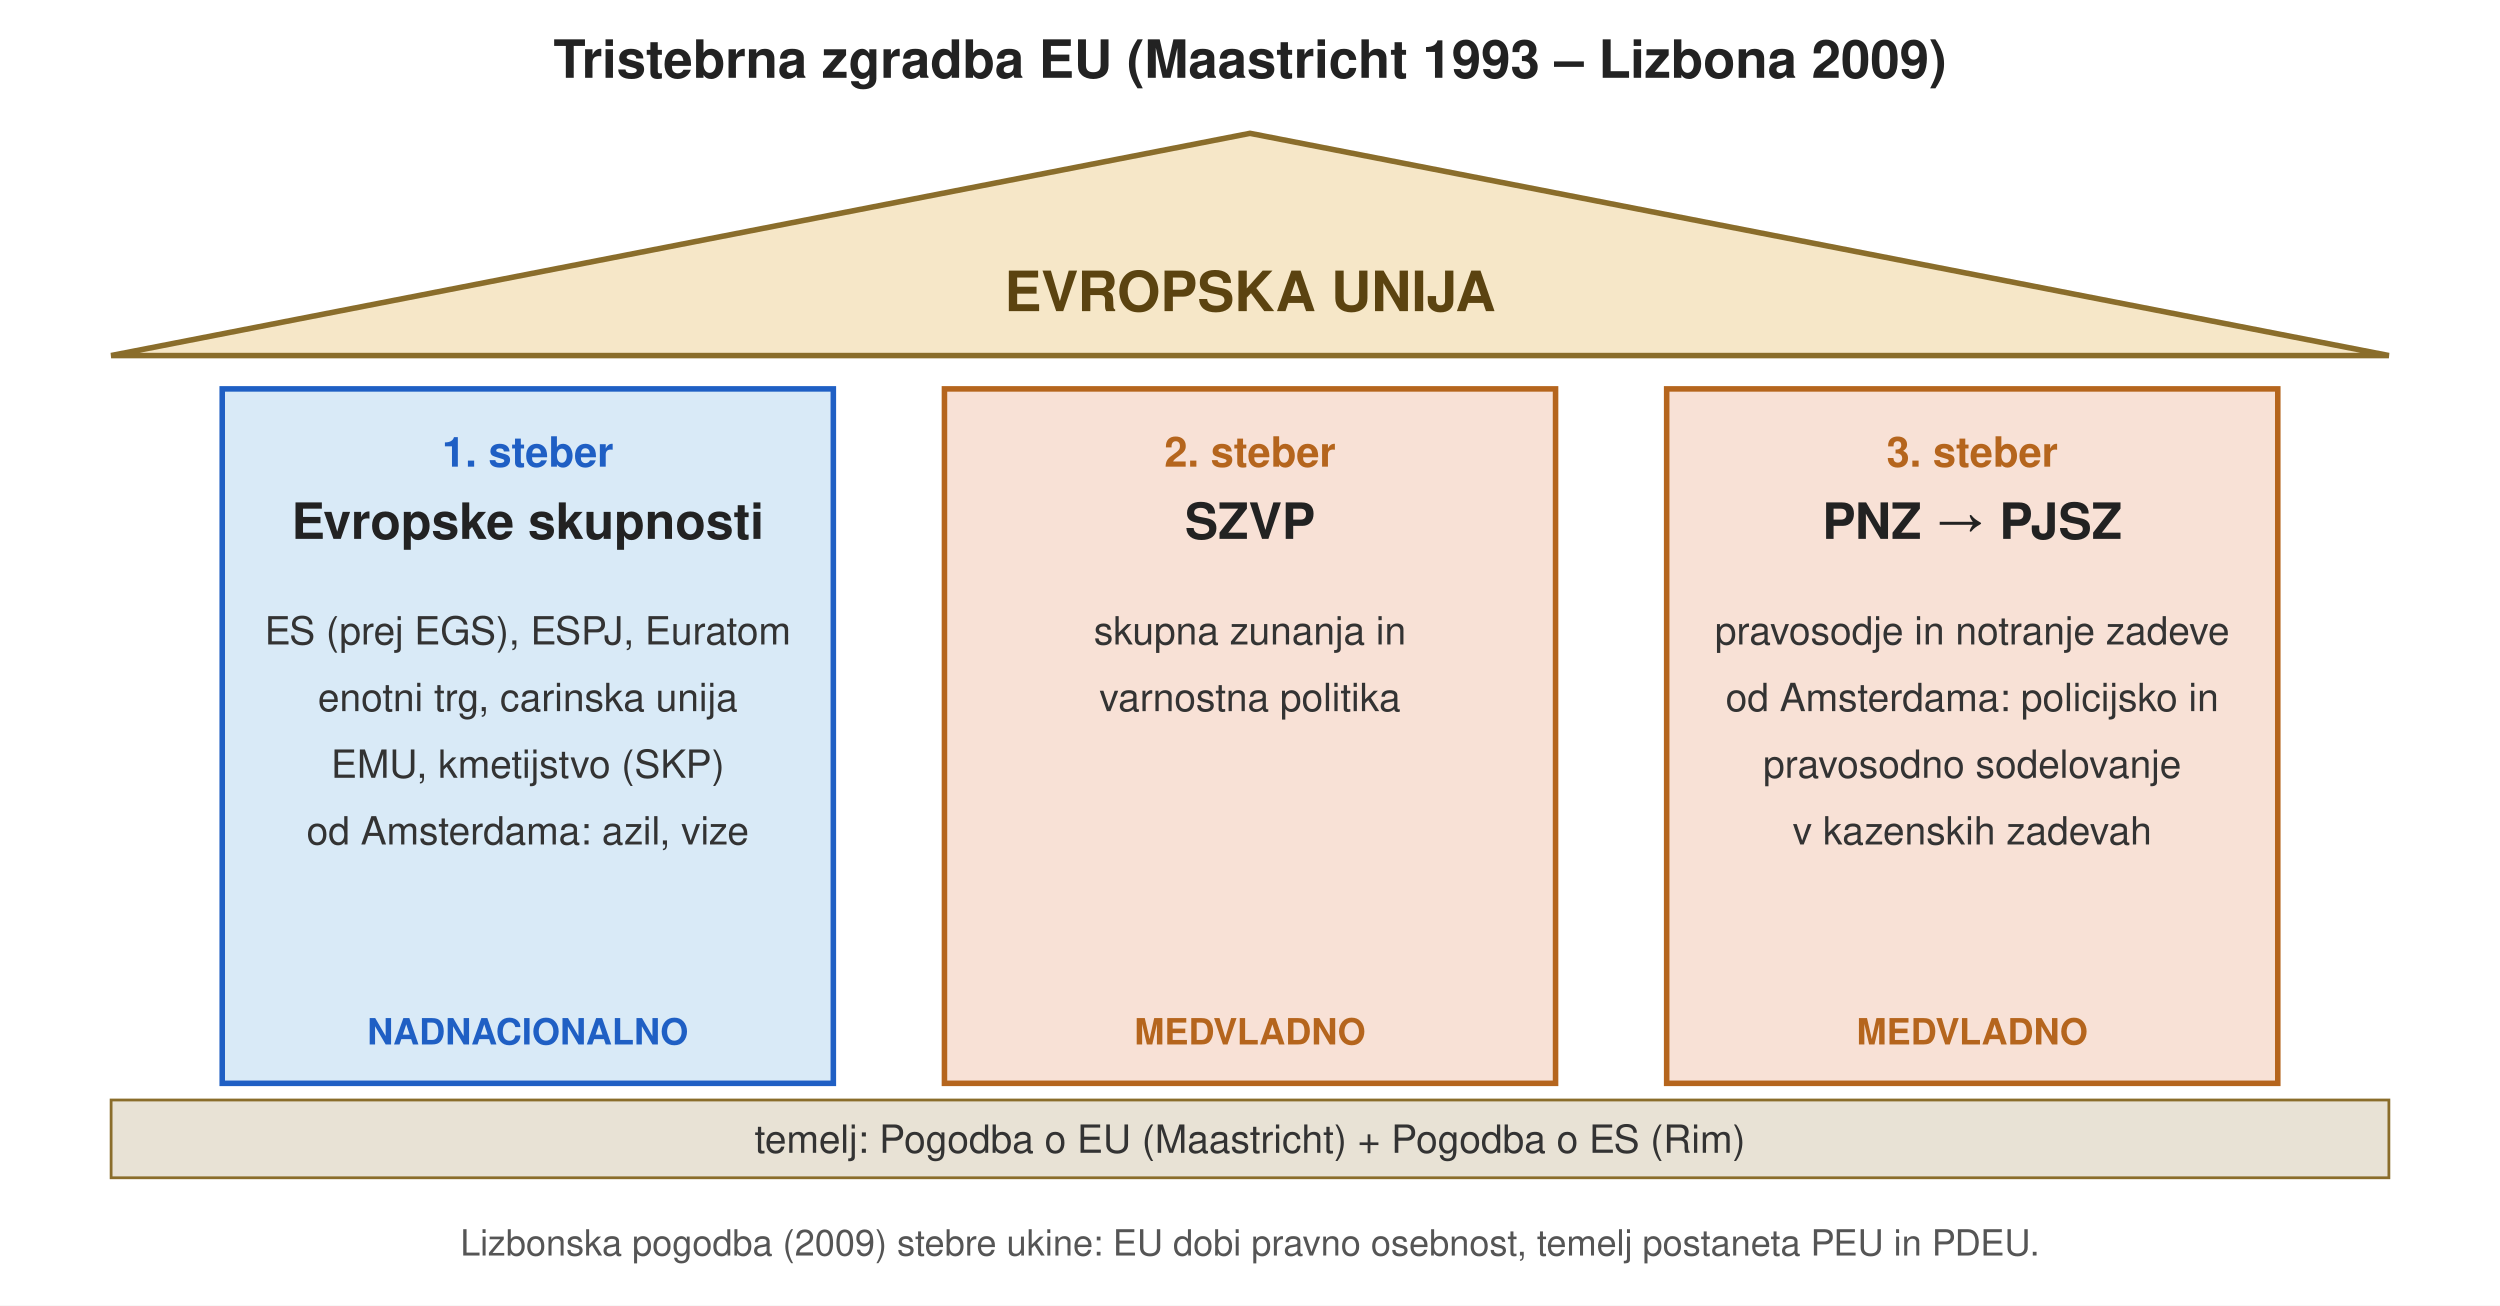
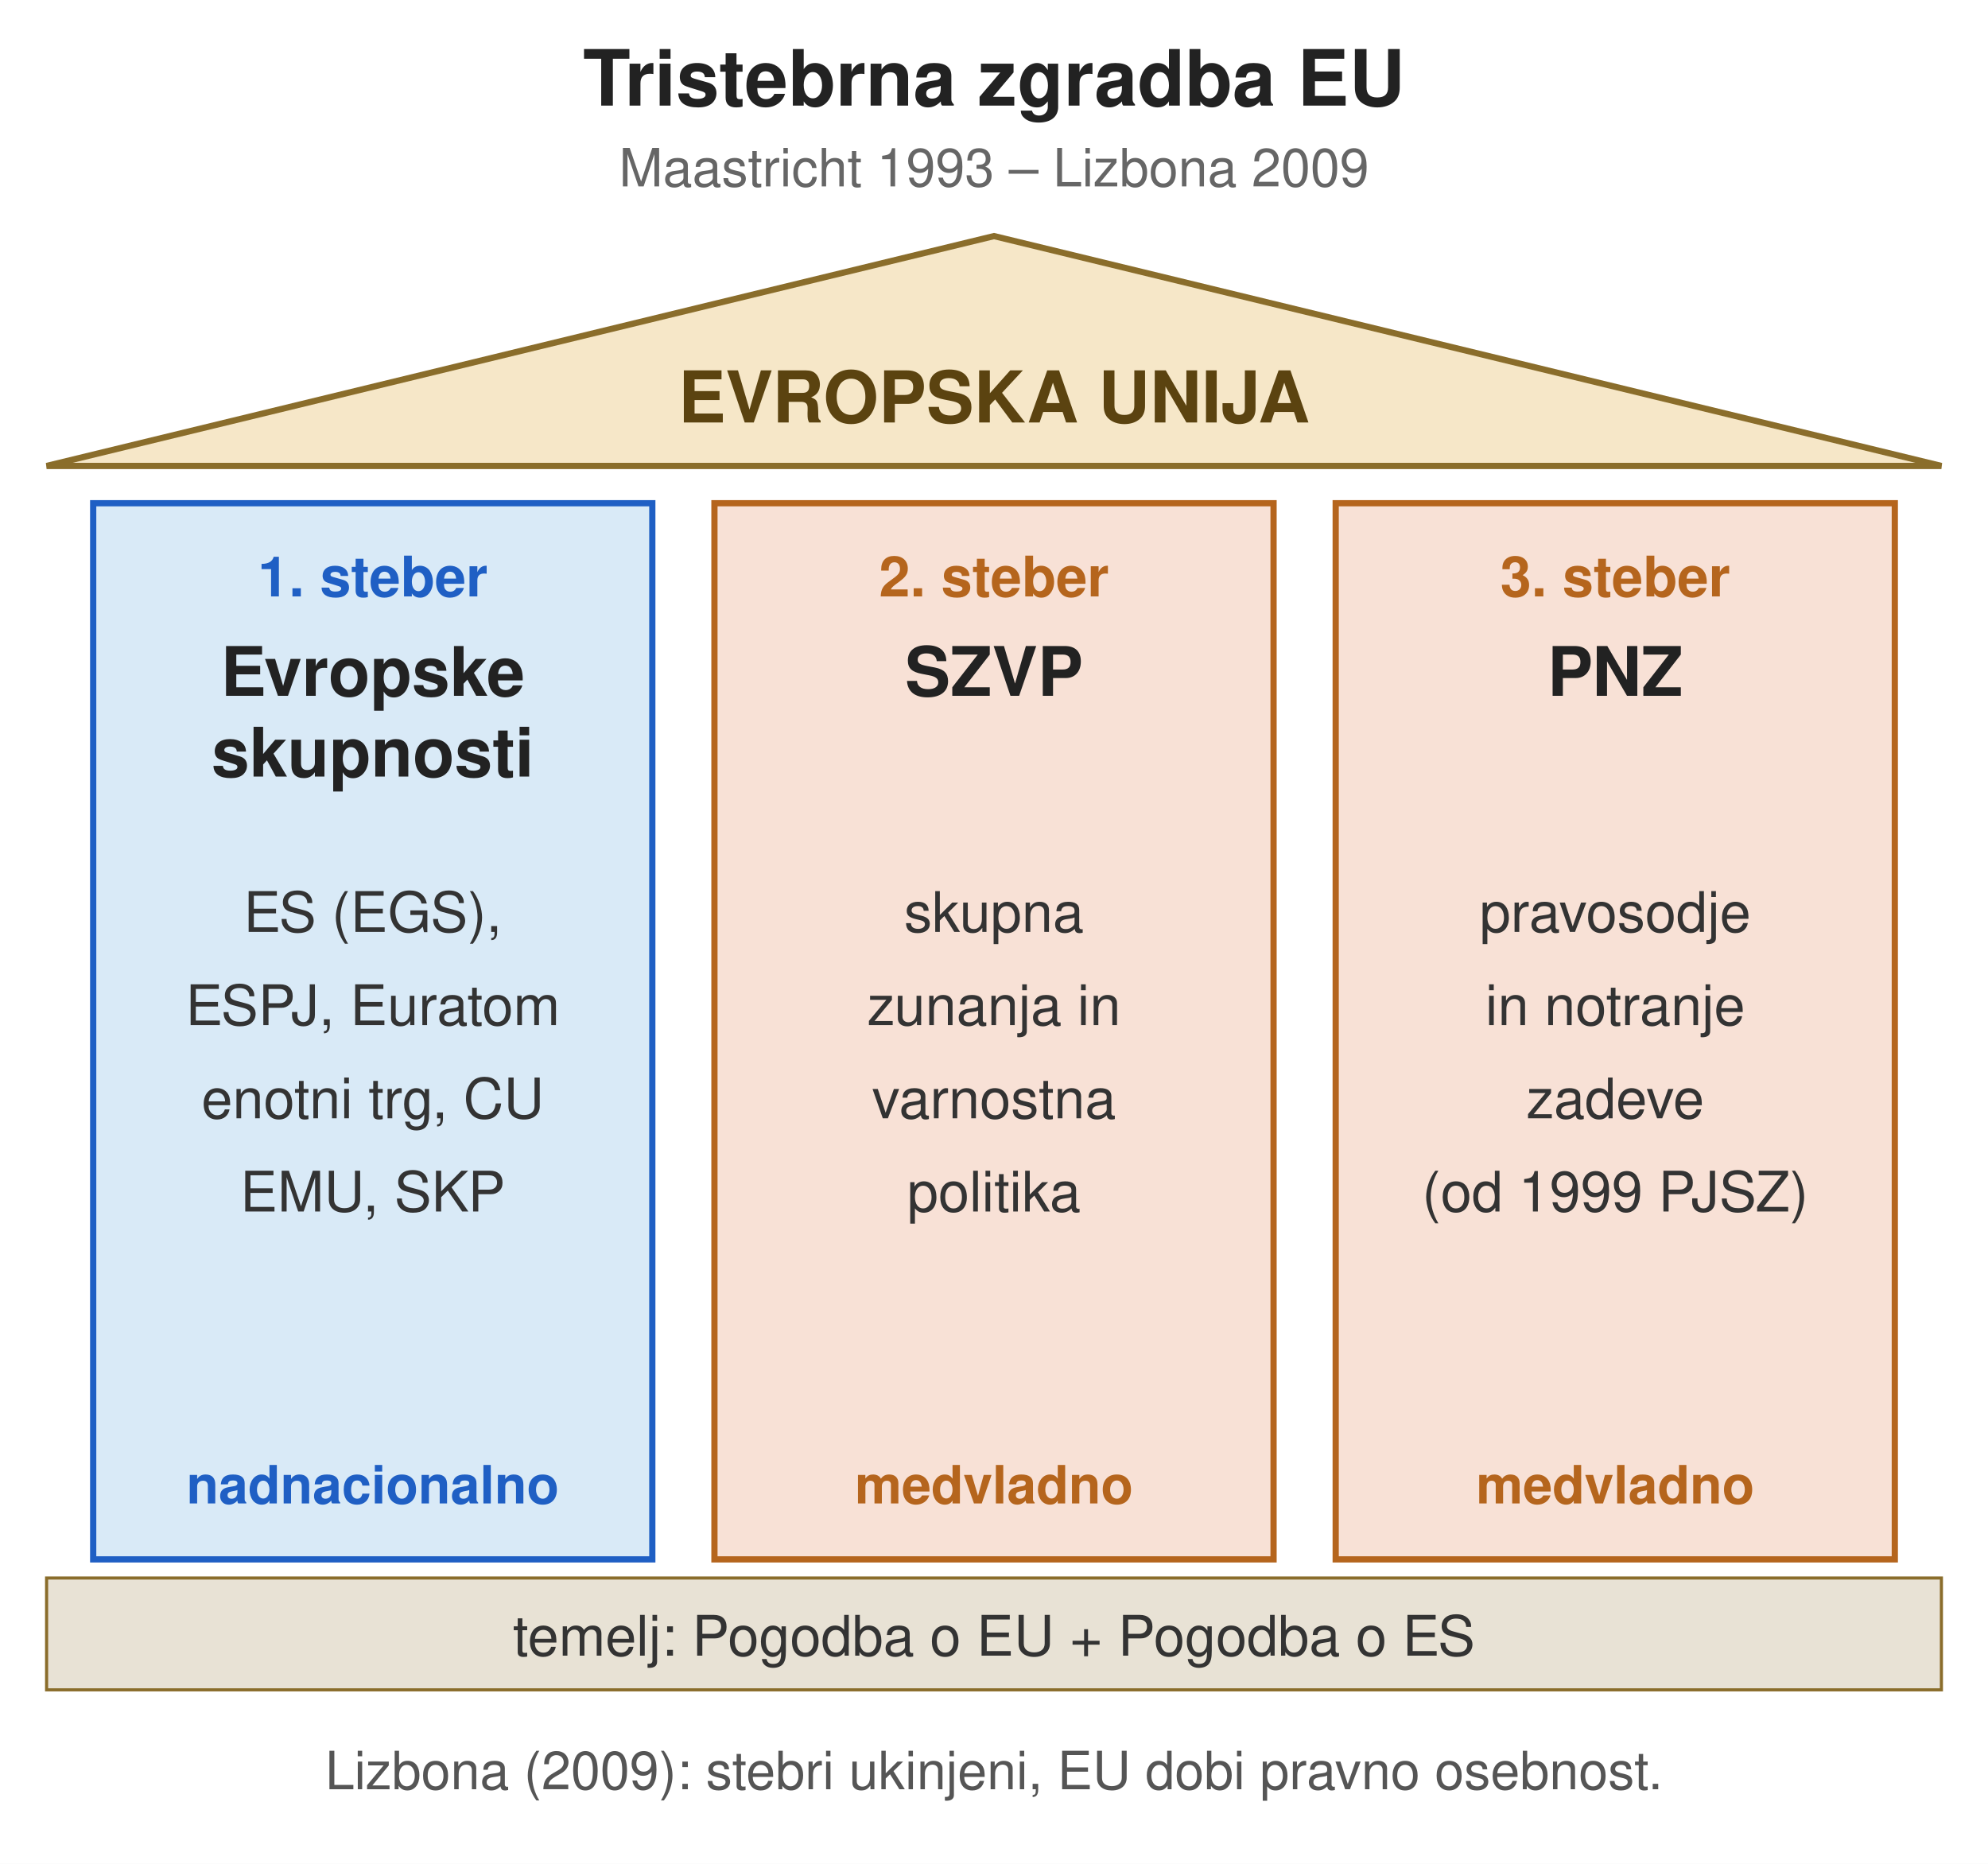
- <svg xmlns="http://www.w3.org/2000/svg" viewBox="0 0 900 470" font-family="Helvetica, Arial, sans-serif">
-   <rect width="900" height="470" fill="#fff" />
-   <text x="450" y="28" text-anchor="middle" font-size="19" font-weight="bold" fill="#222">Tristebrna zgradba EU (Maastricht 1993 – Lizbona 2009)</text>
-   <polygon points="450,48 860,128 40,128" fill="#F6E7C8" stroke="#8a6d2b" stroke-width="2" />
-   <text x="450" y="112" text-anchor="middle" font-size="20" font-weight="bold" fill="#5b4310">EVROPSKA UNIJA</text>
-   <rect x="80" y="140" width="220" height="250" fill="#D9EAF7" stroke="#1F5FC4" stroke-width="2" />
-   <text x="190" y="168" text-anchor="middle" font-size="15" fill="#1F5FC4" font-weight="bold">1. steber</text>
-   <text x="190" y="194" text-anchor="middle" font-size="18" font-weight="bold" fill="#222">Evropske skupnosti</text>
-   <text x="190" y="232" text-anchor="middle" font-size="14" fill="#333">ES (prej EGS), ESPJ, Euratom</text>
-   <text x="190" y="256" text-anchor="middle" font-size="14" fill="#333">enotni trg, carinska unija</text>
-   <text x="190" y="280" text-anchor="middle" font-size="14" fill="#333">EMU, kmetijstvo (SKP)</text>
-   <text x="190" y="304" text-anchor="middle" font-size="14" fill="#333">od Amsterdama: azil, vize</text>
-   <text x="190" y="376" text-anchor="middle" font-size="13" font-weight="bold" fill="#1F5FC4">NADNACIONALNO</text>
-   <rect x="340" y="140" width="220" height="250" fill="#F8E1D6" stroke="#B5651D" stroke-width="2" />
-   <text x="450" y="168" text-anchor="middle" font-size="15" fill="#B5651D" font-weight="bold">2. steber</text>
-   <text x="450" y="194" text-anchor="middle" font-size="18" font-weight="bold" fill="#222">SZVP</text>
-   <text x="450" y="232" text-anchor="middle" font-size="14" fill="#333">skupna zunanja in</text>
-   <text x="450" y="256" text-anchor="middle" font-size="14" fill="#333">varnostna politika</text>
-   <text x="450" y="376" text-anchor="middle" font-size="13" font-weight="bold" fill="#B5651D">MEDVLADNO</text>
-   <rect x="600" y="140" width="220" height="250" fill="#F8E1D6" stroke="#B5651D" stroke-width="2" />
-   <text x="710" y="168" text-anchor="middle" font-size="15" fill="#B5651D" font-weight="bold">3. steber</text>
-   <text x="710" y="194" text-anchor="middle" font-size="18" font-weight="bold" fill="#222">PNZ → PJSZ</text>
-   <text x="710" y="232" text-anchor="middle" font-size="14" fill="#333">pravosodje in notranje zadeve</text>
-   <text x="710" y="256" text-anchor="middle" font-size="14" fill="#333">od Amsterdama: policijsko in</text>
-   <text x="710" y="280" text-anchor="middle" font-size="14" fill="#333">pravosodno sodelovanje</text>
-   <text x="710" y="304" text-anchor="middle" font-size="14" fill="#333">v kazenskih zadevah</text>
-   <text x="710" y="376" text-anchor="middle" font-size="13" font-weight="bold" fill="#B5651D">MEDVLADNO</text>
-   <rect x="40" y="396" width="820" height="28" fill="#E8E2D5" stroke="#8a6d2b" />
-   <text x="450" y="415" text-anchor="middle" font-size="14" fill="#333">temelj: Pogodba o EU (Maastricht) + Pogodba o ES (Rim)</text>
-   <text x="450" y="452" text-anchor="middle" font-size="13" fill="#555">Lizbonska pogodba (2009) stebre ukine: EU dobi pravno osebnost, temelj postaneta PEU in PDEU.</text>
+ <svg xmlns="http://www.w3.org/2000/svg" viewBox="0 0 640 600" font-family="Helvetica, Arial, sans-serif">
+   <rect width="640" height="600" fill="#fff" />
+   <text x="320" y="34" text-anchor="middle" font-size="25" font-weight="bold" fill="#222">Tristebrna zgradba EU</text>
+   <text x="320" y="60" text-anchor="middle" font-size="17" fill="#666">Maastricht 1993 – Lizbona 2009</text>
+   <polygon points="320,76 625,150 15,150" fill="#F6E7C8" stroke="#8a6d2b" stroke-width="2" />
+   <text x="320" y="136" text-anchor="middle" font-size="23" font-weight="bold" fill="#5b4310">EVROPSKA UNIJA</text>
+   <rect x="30" y="162" width="180" height="340" fill="#D9EAF7" stroke="#1F5FC4" stroke-width="2" />
+   <text x="120" y="192" text-anchor="middle" font-size="18" fill="#1F5FC4" font-weight="bold">1. steber</text>
+   <text x="120" y="224" text-anchor="middle" font-size="22" font-weight="bold" fill="#222">Evropske</text>
+   <text x="120" y="250" text-anchor="middle" font-size="22" font-weight="bold" fill="#222">skupnosti</text>
+   <text x="120" y="300" text-anchor="middle" font-size="18" fill="#333">ES (EGS),</text>
+   <text x="120" y="330" text-anchor="middle" font-size="18" fill="#333">ESPJ, Euratom</text>
+   <text x="120" y="360" text-anchor="middle" font-size="18" fill="#333">enotni trg, CU</text>
+   <text x="120" y="390" text-anchor="middle" font-size="18" fill="#333">EMU, SKP</text>
+   <text x="120" y="484" text-anchor="middle" font-size="17" font-weight="bold" fill="#1F5FC4">nadnacionalno</text>
+   <rect x="230" y="162" width="180" height="340" fill="#F8E1D6" stroke="#B5651D" stroke-width="2" />
+   <text x="320" y="192" text-anchor="middle" font-size="18" fill="#B5651D" font-weight="bold">2. steber</text>
+   <text x="320" y="224" text-anchor="middle" font-size="22" font-weight="bold" fill="#222">SZVP</text>
+   <text x="320" y="300" text-anchor="middle" font-size="18" fill="#333">skupna</text>
+   <text x="320" y="330" text-anchor="middle" font-size="18" fill="#333">zunanja in</text>
+   <text x="320" y="360" text-anchor="middle" font-size="18" fill="#333">varnostna</text>
+   <text x="320" y="390" text-anchor="middle" font-size="18" fill="#333">politika</text>
+   <text x="320" y="484" text-anchor="middle" font-size="17" font-weight="bold" fill="#B5651D">medvladno</text>
+   <rect x="430" y="162" width="180" height="340" fill="#F8E1D6" stroke="#B5651D" stroke-width="2" />
+   <text x="520" y="192" text-anchor="middle" font-size="18" fill="#B5651D" font-weight="bold">3. steber</text>
+   <text x="520" y="224" text-anchor="middle" font-size="22" font-weight="bold" fill="#222">PNZ</text>
+   <text x="520" y="300" text-anchor="middle" font-size="18" fill="#333">pravosodje</text>
+   <text x="520" y="330" text-anchor="middle" font-size="18" fill="#333">in notranje</text>
+   <text x="520" y="360" text-anchor="middle" font-size="18" fill="#333">zadeve</text>
+   <text x="520" y="390" text-anchor="middle" font-size="18" fill="#333">(od 1999 PJSZ)</text>
+   <text x="520" y="484" text-anchor="middle" font-size="17" font-weight="bold" fill="#B5651D">medvladno</text>
+   <rect x="15" y="508" width="610" height="36" fill="#E8E2D5" stroke="#8a6d2b" />
+   <text x="320" y="533" text-anchor="middle" font-size="18" fill="#333">temelj: Pogodba o EU + Pogodba o ES</text>
+   <text x="320" y="576" text-anchor="middle" font-size="17" fill="#555">Lizbona (2009): stebri ukinjeni, EU dobi pravno osebnost.</text>
</svg>
